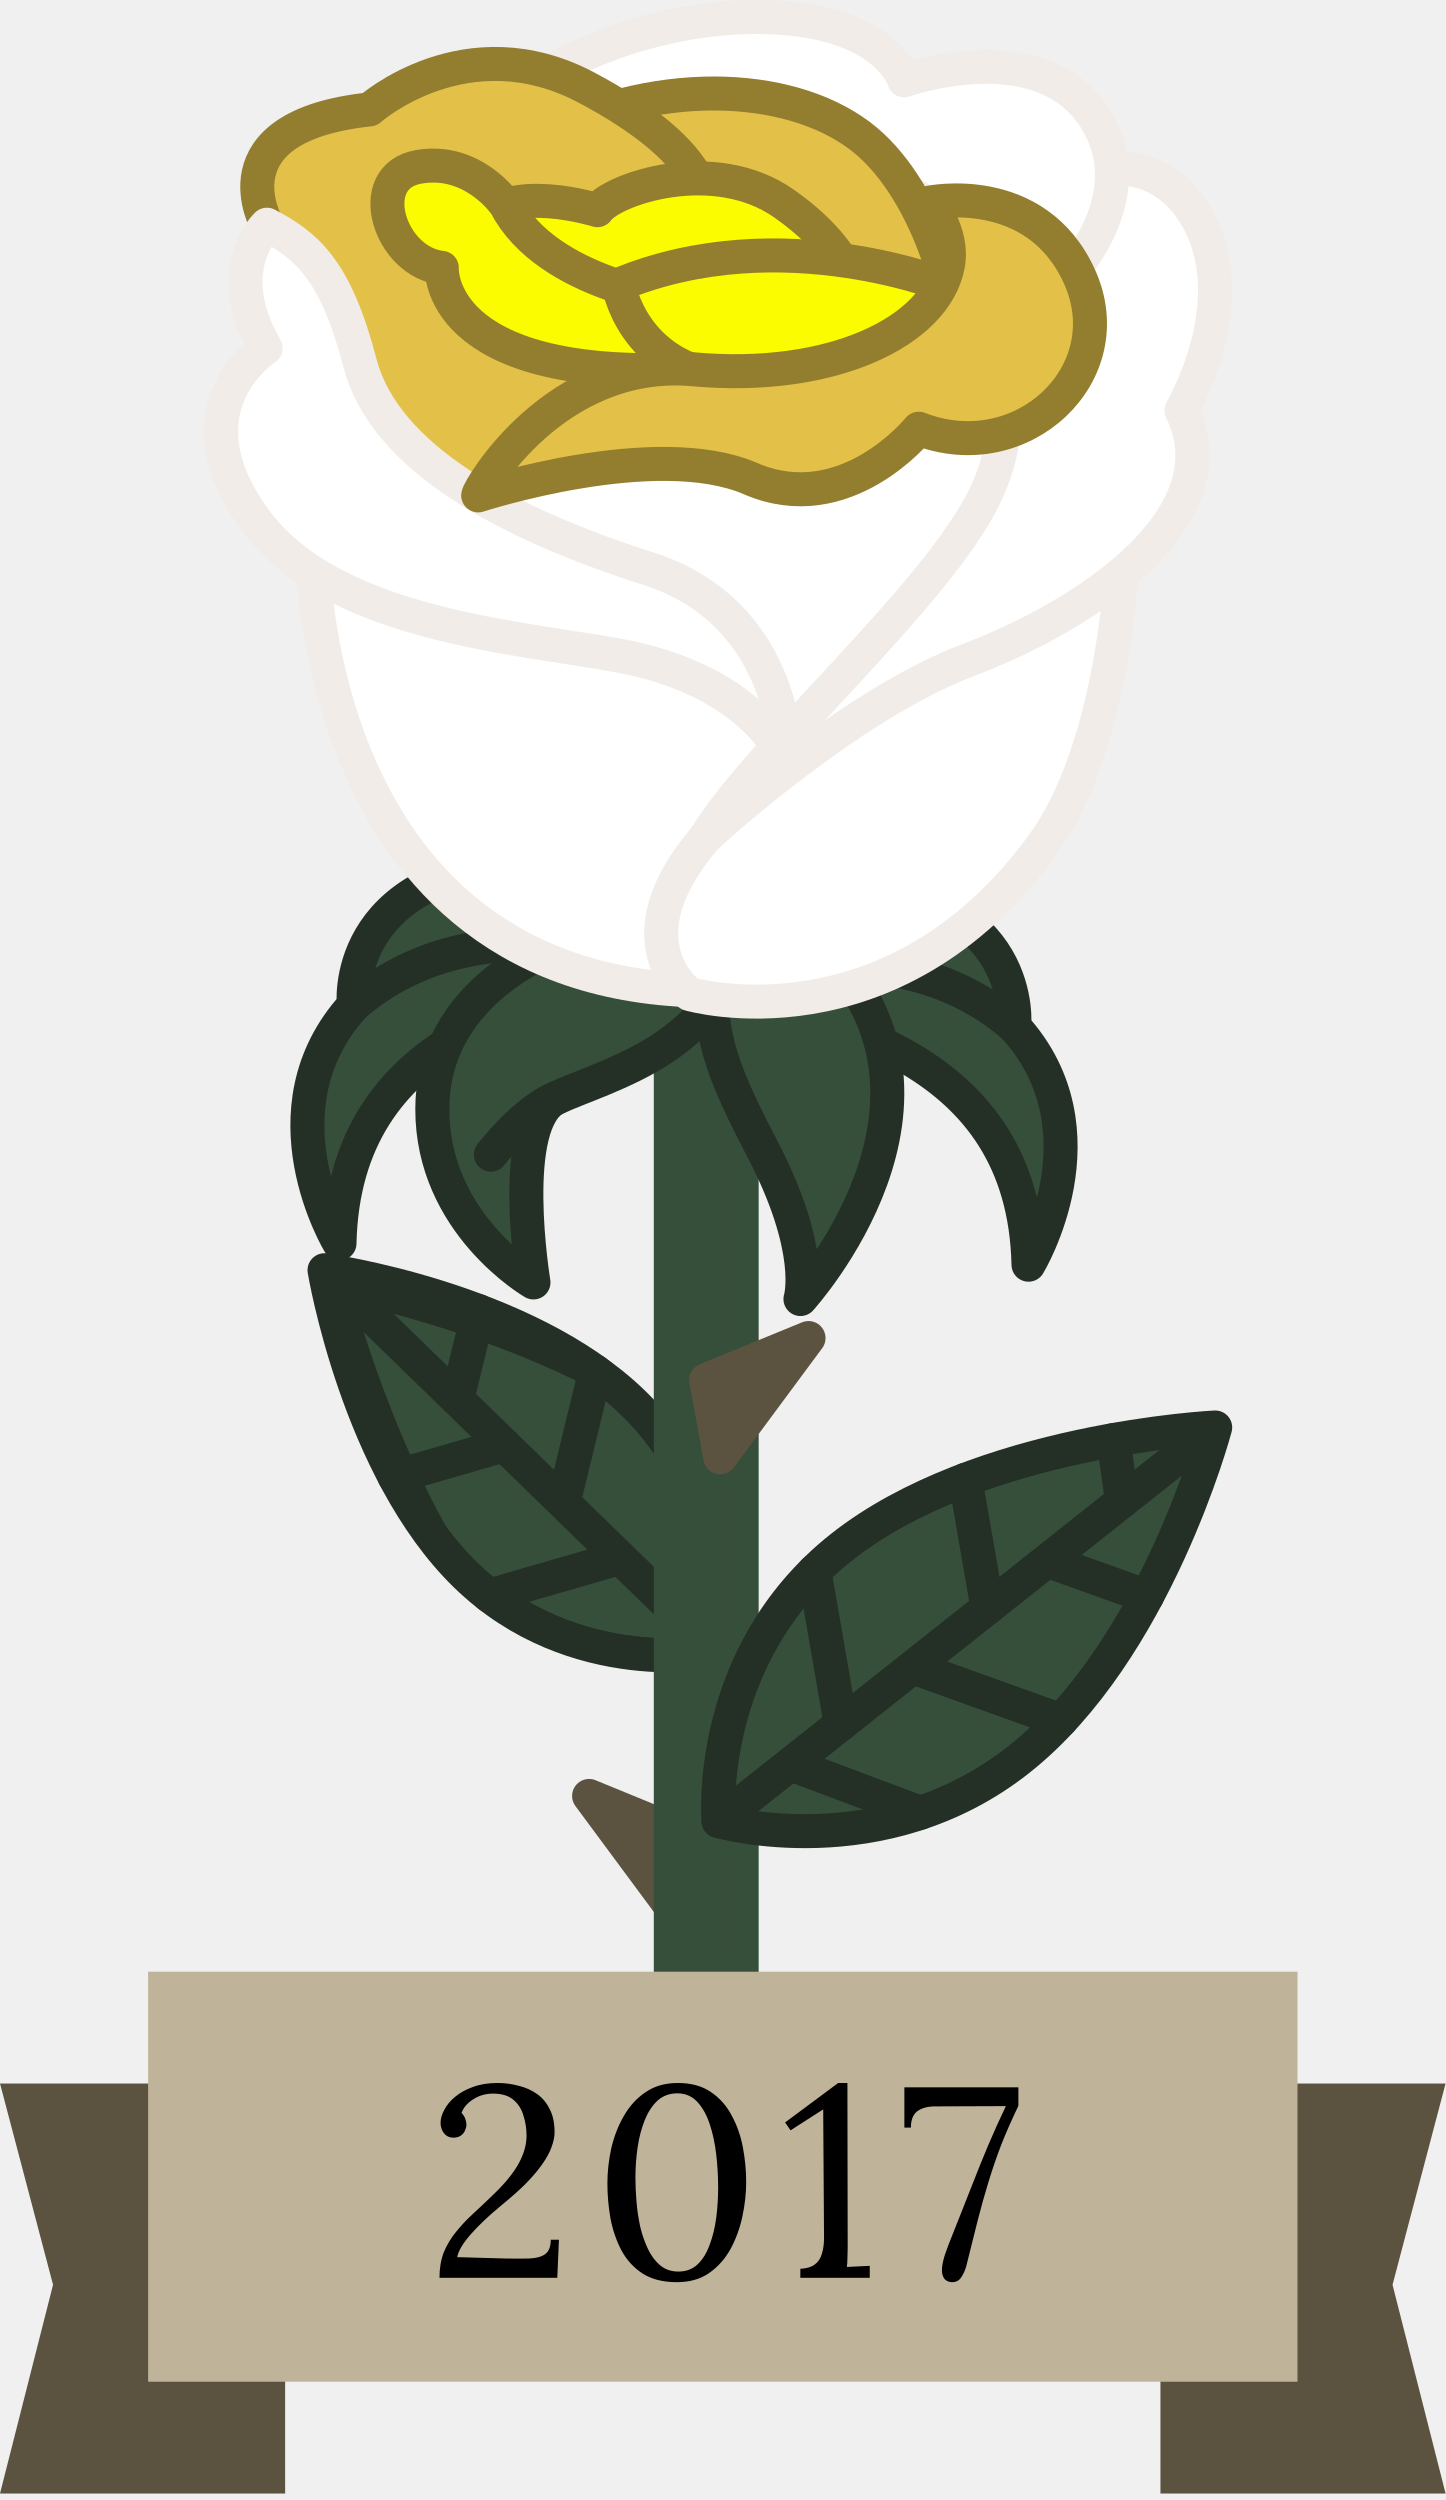
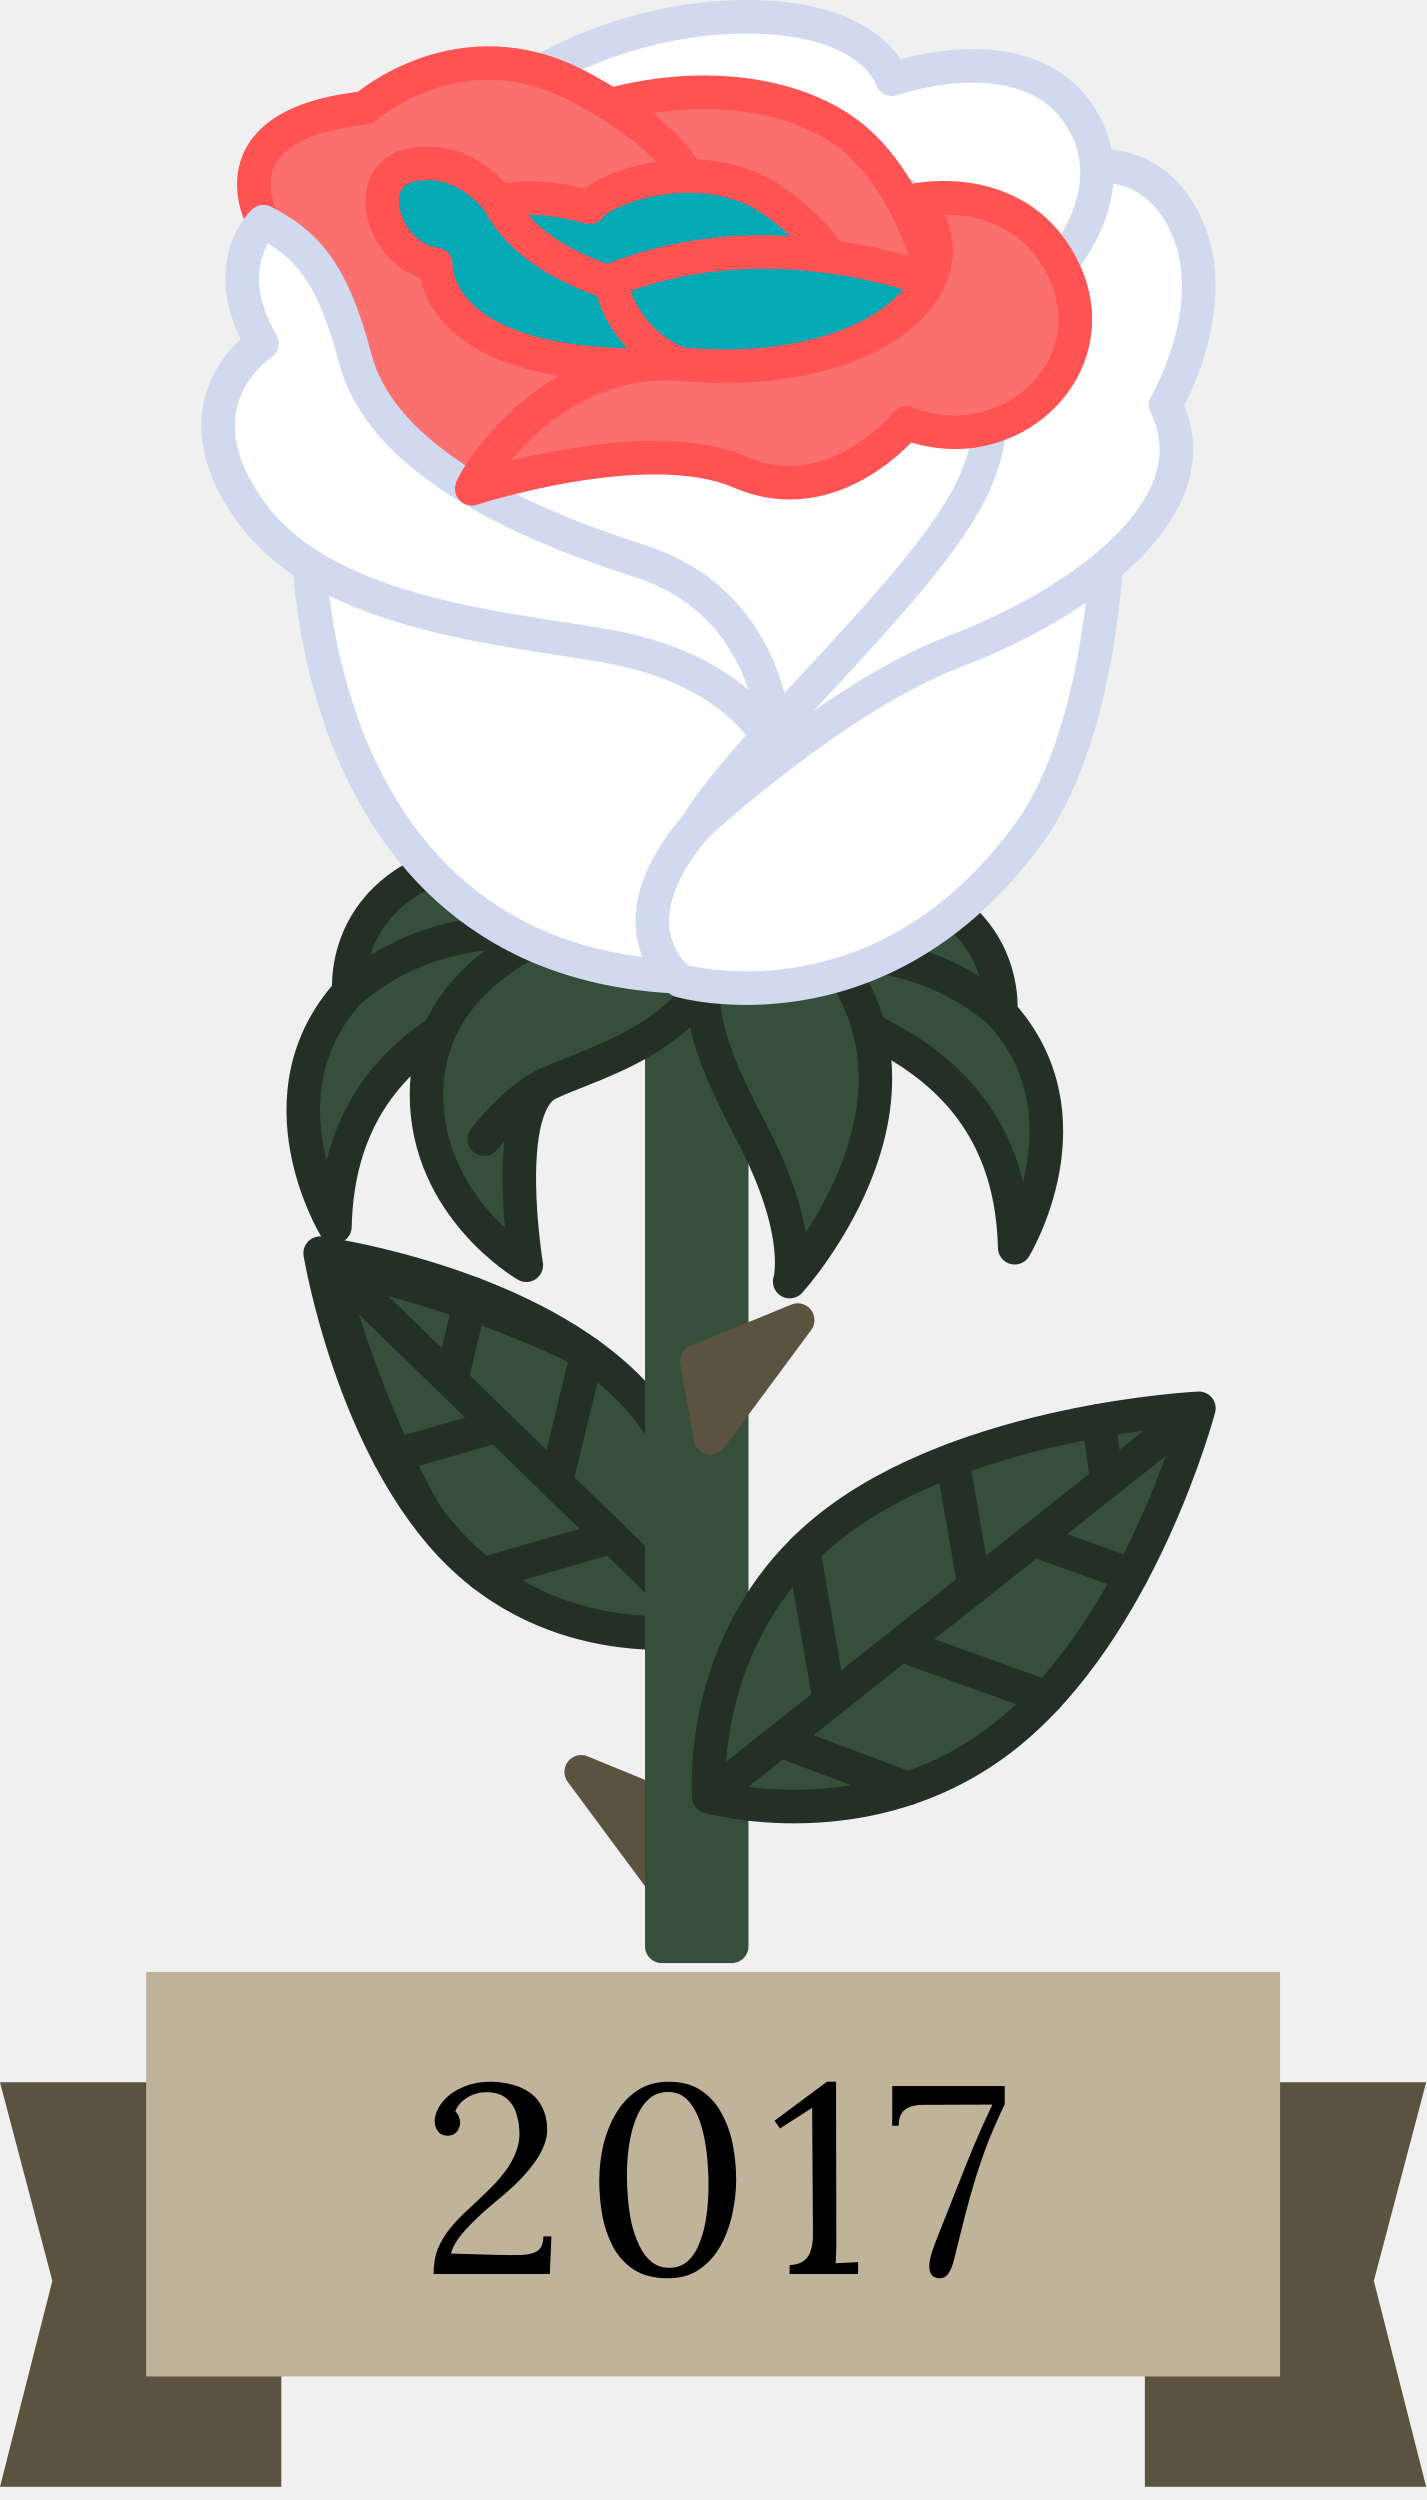
- <svg xmlns="http://www.w3.org/2000/svg" width="85" height="147" viewBox="0 0 85 147" fill="none">
+ <svg xmlns="http://www.w3.org/2000/svg" width="85" height="149" viewBox="0 0 85 149" fill="none">
+   <path d="M0 124.104H16.766V148.213H0L3.119 135.939L0 124.104Z" fill="#5B5340" />
+   <path d="M85 124.104H68.234V148.213H85L81.881 135.939L85 124.104Z" fill="#5B5340" />
+   <rect x="8.709" y="117.529" width="67.584" height="24.11" fill="#BFB39A" />
+   <path d="M25.841 135.529C25.841 134.964 25.927 134.463 26.097 134.025C26.279 133.588 26.518 133.188 26.817 132.825C27.116 132.452 27.452 132.095 27.825 131.753C28.209 131.401 28.599 131.033 28.993 130.649C29.686 129.988 30.188 129.375 30.497 128.809C30.806 128.244 30.961 127.7 30.961 127.177C30.961 126.772 30.902 126.383 30.785 126.009C30.678 125.625 30.481 125.311 30.193 125.065C29.905 124.82 29.505 124.697 28.993 124.697C28.556 124.697 28.166 124.809 27.825 125.033C27.484 125.247 27.255 125.513 27.137 125.833C27.244 125.94 27.319 126.057 27.361 126.185C27.404 126.303 27.425 126.42 27.425 126.537C27.425 126.633 27.398 126.74 27.345 126.857C27.302 126.975 27.223 127.076 27.105 127.161C26.988 127.247 26.833 127.289 26.641 127.289C26.407 127.279 26.225 127.188 26.097 127.017C25.969 126.847 25.905 126.644 25.905 126.409C25.905 126.185 25.974 125.94 26.113 125.673C26.252 125.396 26.46 125.14 26.737 124.905C27.025 124.66 27.377 124.463 27.793 124.313C28.209 124.153 28.695 124.073 29.249 124.073C29.676 124.073 30.087 124.127 30.481 124.233C30.887 124.329 31.249 124.489 31.569 124.713C31.889 124.937 32.14 125.236 32.321 125.609C32.513 125.972 32.609 126.425 32.609 126.969C32.609 127.236 32.55 127.524 32.433 127.833C32.327 128.143 32.145 128.479 31.889 128.841C31.644 129.193 31.324 129.572 30.929 129.977C30.535 130.372 30.049 130.804 29.473 131.273C28.748 131.871 28.151 132.436 27.681 132.969C27.223 133.492 26.956 133.94 26.881 134.313L29.713 134.393C30.236 134.404 30.695 134.404 31.089 134.393C31.494 134.383 31.809 134.303 32.033 134.153C32.268 133.993 32.385 133.705 32.385 133.289H32.865L32.769 135.529H25.841ZM39.795 135.785C38.984 135.785 38.312 135.615 37.779 135.273C37.246 134.921 36.83 134.463 36.531 133.897C36.232 133.321 36.019 132.692 35.891 132.009C35.774 131.327 35.715 130.649 35.715 129.977C35.715 129.305 35.79 128.623 35.939 127.929C36.099 127.236 36.344 126.601 36.675 126.025C37.006 125.439 37.432 124.969 37.955 124.617C38.478 124.255 39.112 124.073 39.859 124.073C40.638 124.073 41.283 124.249 41.795 124.601C42.318 124.953 42.728 125.417 43.027 125.993C43.336 126.559 43.555 127.183 43.683 127.865C43.811 128.548 43.875 129.225 43.875 129.897C43.875 130.559 43.8 131.236 43.651 131.929C43.502 132.623 43.267 133.263 42.947 133.849C42.627 134.425 42.206 134.895 41.683 135.257C41.171 135.609 40.542 135.785 39.795 135.785ZM39.891 135.161C40.35 135.161 40.728 135.017 41.027 134.729C41.326 134.441 41.56 134.057 41.731 133.577C41.912 133.097 42.04 132.569 42.115 131.993C42.19 131.407 42.227 130.82 42.227 130.233C42.227 129.583 42.19 128.932 42.115 128.281C42.04 127.631 41.912 127.033 41.731 126.489C41.55 125.945 41.304 125.508 40.995 125.177C40.686 124.847 40.296 124.681 39.827 124.681C39.368 124.681 38.979 124.825 38.659 125.113C38.35 125.401 38.099 125.785 37.907 126.265C37.715 126.745 37.576 127.279 37.491 127.865C37.406 128.452 37.363 129.044 37.363 129.641C37.363 130.089 37.384 130.564 37.427 131.065C37.47 131.567 37.544 132.063 37.651 132.553C37.768 133.033 37.923 133.471 38.115 133.865C38.307 134.26 38.547 134.575 38.835 134.809C39.123 135.044 39.475 135.161 39.891 135.161ZM47.06 135.529V135.001C47.434 134.98 47.717 134.895 47.908 134.745C48.111 134.596 48.25 134.388 48.325 134.121C48.41 133.855 48.453 133.54 48.453 133.177L48.404 125.625L46.484 126.857L46.164 126.393L49.285 124.073H49.828L49.844 133.785C49.844 133.988 49.839 134.185 49.828 134.377C49.828 134.569 49.818 134.74 49.797 134.889C50.02 134.879 50.245 134.868 50.468 134.857C50.693 134.847 50.916 134.836 51.141 134.825V135.529H47.06ZM55.945 135.785C55.742 135.764 55.598 135.689 55.513 135.561C55.427 135.433 55.385 135.273 55.385 135.081C55.385 134.847 55.443 134.543 55.561 134.169C55.689 133.796 55.838 133.401 56.009 132.985C56.179 132.559 56.334 132.169 56.473 131.817C56.675 131.316 56.915 130.708 57.193 129.993C57.47 129.279 57.774 128.527 58.105 127.737C58.446 126.937 58.793 126.169 59.145 125.433L54.921 125.449C54.494 125.46 54.158 125.561 53.913 125.753C53.678 125.945 53.561 126.26 53.561 126.697H53.177V124.329H59.881V125.417C59.497 126.217 59.161 126.98 58.873 127.705C58.595 128.431 58.345 129.161 58.121 129.897C57.897 130.623 57.683 131.385 57.481 132.185C57.278 132.985 57.059 133.86 56.825 134.809C56.761 135.065 56.659 135.295 56.521 135.497C56.393 135.7 56.201 135.796 55.945 135.785Z" fill="black" />
  <path d="M19.707 75.297C20.021 75.352 20.433 75.427 20.923 75.528C22.115 75.774 23.772 76.165 25.624 76.748C29.343 77.918 33.794 79.842 36.895 82.858C39.979 85.859 41.17 89.402 41.589 92.209C41.798 93.612 41.813 94.827 41.776 95.689C41.758 96.117 41.727 96.459 41.7 96.69C41.469 96.723 41.129 96.764 40.701 96.794C39.841 96.855 38.626 96.873 37.218 96.703C34.4 96.363 30.826 95.27 27.741 92.269C24.64 89.253 22.594 84.857 21.321 81.172C20.687 79.336 20.25 77.692 19.972 76.507C19.857 76.019 19.77 75.609 19.707 75.297Z" fill="#364F3A" stroke="#242F26" />
  <path d="M19.707 75.297C20.021 75.352 20.433 75.427 20.923 75.528C22.115 75.774 23.772 76.165 25.624 76.748C29.343 77.918 33.794 79.842 36.895 82.858C39.979 85.859 41.17 89.402 41.589 92.209C41.798 93.612 41.813 94.827 41.776 95.689C41.758 96.117 41.727 96.459 41.7 96.69C41.469 96.723 41.129 96.764 40.701 96.794C39.841 96.855 38.626 96.873 37.218 96.703C34.4 96.363 30.826 95.27 27.741 92.269C24.64 89.253 22.594 84.857 21.321 81.172C20.687 79.336 20.25 77.692 19.972 76.507C19.857 76.019 19.77 75.609 19.707 75.297Z" fill="#364F3A" stroke="#242F26" />
  <path d="M19.705 75.297C20.019 75.352 20.43 75.427 20.921 75.528C22.113 75.774 23.77 76.165 25.622 76.748C28.534 77.664 31.896 79.044 34.706 81.047C32.28 79.8 29.71 78.8 27.468 78.042C25.645 77.426 24.028 76.965 22.867 76.658C22.287 76.505 21.82 76.39 21.497 76.314C21.336 76.275 21.21 76.246 21.125 76.227C21.082 76.217 21.049 76.21 21.027 76.205C21.016 76.203 21.008 76.201 21.002 76.199C20.999 76.199 20.997 76.199 20.995 76.198L20.993 76.197L20.186 76.023L20.405 76.818V76.821C20.406 76.823 20.407 76.825 20.407 76.828C20.409 76.834 20.411 76.842 20.414 76.853C20.42 76.874 20.43 76.906 20.441 76.948C20.465 77.032 20.5 77.155 20.547 77.312C20.64 77.629 20.781 78.086 20.964 78.654C21.33 79.791 21.873 81.374 22.579 83.158C23.433 85.315 24.533 87.78 25.855 90.116C23.782 87.366 22.314 84.052 21.319 81.172C20.685 79.336 20.248 77.692 19.97 76.507C19.855 76.019 19.768 75.609 19.705 75.297Z" fill="#364F3A" stroke="#242F26" />
  <path d="M37.243 82.5C43.613 88.695 42.147 97.124 42.147 97.124C42.147 97.124 33.761 98.823 27.392 92.628C21.023 86.433 19.082 74.689 19.082 74.689C19.082 74.689 30.874 76.305 37.243 82.5Z" stroke="#242F26" stroke-width="2" stroke-miterlimit="10" stroke-linecap="round" stroke-linejoin="round" />
  <path d="M19.498 75.096L42.145 97.123" stroke="#242F26" stroke-width="2" stroke-miterlimit="10" stroke-linecap="round" stroke-linejoin="round" />
  <path d="M28.77 93.827L36.465 91.6" stroke="#242F26" stroke-width="2" stroke-miterlimit="10" stroke-linecap="round" stroke-linejoin="round" />
  <path d="M23.203 86.837L29.649 84.971" stroke="#242F26" stroke-width="2" stroke-miterlimit="10" stroke-linecap="round" stroke-linejoin="round" />
  <path d="M35.008 80.648L33.176 88.165" stroke="#242F26" stroke-width="2" stroke-miterlimit="10" stroke-linecap="round" stroke-linejoin="round" />
  <path d="M28.145 77.092L26.928 82.087" stroke="#242F26" stroke-width="2" stroke-miterlimit="10" stroke-linecap="round" stroke-linejoin="round" />
  <path d="M40.089 108.377L39.543 111.385L36.106 106.743L40.089 108.377Z" fill="#5B5340" stroke="#5B5340" />
  <path d="M40.654 108.069L34.639 105.602L39.828 112.611L40.654 108.069Z" fill="#5B5340" stroke="#5B5340" stroke-width="2" stroke-miterlimit="10" stroke-linecap="round" stroke-linejoin="round" />
  <path d="M41.854 58.1C48.575 60.082 60.196 61.902 60.476 74.364C60.476 74.364 65.236 66.523 59.636 60.362C59.636 60.362 60.476 52.521 49.275 51.961C38.074 51.401 41.854 58.1 41.854 58.1Z" fill="#364F3A" />
  <path d="M59.635 60.363C59.635 60.363 60.038 56.561 56.5 54.062C57.995 56.237 57.757 58.485 57.757 58.485C61.319 62.404 60.689 66.999 59.759 69.827C60.18 71.161 60.437 72.66 60.475 74.364C60.475 74.364 65.235 66.524 59.635 60.363Z" fill="#364F3A" />
  <path d="M41.854 58.1C48.575 60.082 60.196 61.902 60.476 74.364C60.476 74.364 65.236 66.523 59.636 60.362C59.636 60.362 60.476 52.521 49.275 51.961C38.074 51.401 41.854 58.1 41.854 58.1Z" stroke="#242F26" stroke-width="2" stroke-miterlimit="10" stroke-linecap="round" stroke-linejoin="round" />
  <path d="M41.853 58.1C41.853 58.1 52.214 53.922 59.636 60.362" stroke="#242F26" stroke-width="2" stroke-miterlimit="10" stroke-linecap="round" stroke-linejoin="round" />
  <path d="M38.583 56.848C31.862 58.83 20.241 60.65 19.961 73.112C19.961 73.112 15.201 65.271 20.802 59.11C20.802 59.11 19.961 51.269 31.162 50.709C42.363 50.149 38.583 56.848 38.583 56.848Z" fill="#364F3A" />
  <path d="M20.802 59.111C20.802 59.111 20.399 55.309 23.936 52.81C22.441 54.985 22.68 57.233 22.68 57.233C19.117 61.151 19.748 65.746 20.678 68.575C20.256 69.909 20 71.408 19.961 73.112C19.961 73.112 15.201 65.272 20.802 59.111Z" fill="#364F3A" />
  <path d="M38.583 56.848C31.862 58.83 20.241 60.65 19.961 73.112C19.961 73.112 15.201 65.271 20.802 59.11C20.802 59.11 19.961 51.269 31.162 50.709C42.363 50.149 38.583 56.848 38.583 56.848Z" stroke="#242F26" stroke-width="2" stroke-miterlimit="10" stroke-linecap="round" stroke-linejoin="round" />
  <path d="M38.585 56.848C38.585 56.848 28.224 52.67 20.803 59.111" stroke="#242F26" stroke-width="2" stroke-miterlimit="10" stroke-linecap="round" stroke-linejoin="round" />
  <path d="M43.108 50.244V115.5H39.943V50.244H43.108Z" fill="#364F3A" stroke="#364F3A" />
  <path d="M43.609 49.744H39.443V116H43.609V49.744Z" fill="#364F3A" stroke="#364F3A" stroke-width="2" stroke-miterlimit="10" stroke-linecap="round" stroke-linejoin="round" />
  <path d="M59.926 103.446C51.862 109.838 42.252 107.08 42.252 107.08C42.252 107.08 41.401 97.38 49.465 90.989C57.528 84.598 71.453 83.936 71.453 83.936C71.453 83.936 67.99 97.055 59.926 103.446Z" fill="#364F3A" />
  <path d="M59.926 103.446C51.862 109.838 42.252 107.08 42.252 107.08C42.252 107.08 41.401 97.38 49.465 90.989C57.528 84.598 71.453 83.936 71.453 83.936C71.453 83.936 67.99 97.055 59.926 103.446Z" fill="#364F3A" />
  <path d="M49.464 90.989C48.76 91.547 48.127 92.132 47.553 92.732C55.715 87.693 68.886 85.717 68.886 85.717C68.886 85.717 64.563 98.061 57.926 104.829C58.599 104.422 59.267 103.968 59.926 103.446C67.989 97.055 71.452 83.936 71.452 83.936C71.452 83.936 57.528 84.598 49.464 90.989Z" fill="#364F3A" />
  <path d="M59.926 103.446C51.862 109.838 42.252 107.08 42.252 107.08C42.252 107.08 41.401 97.38 49.465 90.989C57.528 84.598 71.453 83.936 71.453 83.936C71.453 83.936 67.99 97.055 59.926 103.446Z" stroke="#242F26" stroke-width="2" stroke-miterlimit="10" stroke-linecap="round" stroke-linejoin="round" />
  <path d="M70.923 84.356L42.252 107.081" stroke="#242F26" stroke-width="2" stroke-miterlimit="10" stroke-linecap="round" stroke-linejoin="round" />
  <path d="M47.885 92.393L49.443 101.382" stroke="#242F26" stroke-width="2" stroke-miterlimit="10" stroke-linecap="round" stroke-linejoin="round" />
  <path d="M54.111 106.597L46.691 103.811" stroke="#242F26" stroke-width="2" stroke-miterlimit="10" stroke-linecap="round" stroke-linejoin="round" />
  <path d="M56.766 87.012L58.07 94.542" stroke="#242F26" stroke-width="2" stroke-miterlimit="10" stroke-linecap="round" stroke-linejoin="round" />
  <path d="M62.38 101.162L53.881 98.109" stroke="#242F26" stroke-width="2" stroke-miterlimit="10" stroke-linecap="round" stroke-linejoin="round" />
  <path d="M65.469 84.678L65.98 88.274" stroke="#242F26" stroke-width="2" stroke-miterlimit="10" stroke-linecap="round" stroke-linejoin="round" />
  <path d="M67.439 93.87L61.791 91.842" stroke="#242F26" stroke-width="2" stroke-miterlimit="10" stroke-linecap="round" stroke-linejoin="round" />
  <path d="M32.725 55.581C30.248 56.673 25.445 59.427 25.42 65.181C25.391 71.964 31.368 75.407 31.368 75.407C31.368 75.407 29.803 65.911 32.725 64.555C35.647 63.198 42.742 61.529 43.264 54.746C43.264 54.746 38.161 53.184 32.725 55.581Z" fill="#364F3A" />
  <path d="M26.046 67.059C26.071 61.305 30.874 58.55 33.35 57.459C37.407 55.67 41.276 56.087 42.98 56.413C43.119 55.894 43.218 55.34 43.264 54.746C43.264 54.746 38.161 53.184 32.725 55.581C30.248 56.673 25.445 59.427 25.42 65.181C25.413 66.895 25.79 68.394 26.357 69.68C26.161 68.869 26.042 68 26.046 67.059Z" fill="#364F3A" />
  <path d="M32.725 55.581C30.248 56.673 25.445 59.427 25.42 65.181C25.391 71.964 31.368 75.407 31.368 75.407C31.368 75.407 29.803 65.911 32.725 64.555C35.647 63.198 42.742 61.529 43.264 54.746C43.264 54.746 38.161 53.184 32.725 55.581Z" stroke="#242F26" stroke-width="2" stroke-miterlimit="10" stroke-linecap="round" stroke-linejoin="round" />
  <path d="M28.863 67.894C28.863 67.894 30.807 65.344 32.724 64.555" stroke="#242F26" stroke-width="2" stroke-miterlimit="10" stroke-linecap="round" stroke-linejoin="round" />
  <path d="M42.273 54.672C41.484 59.726 41.63 61.457 44.802 67.507C47.974 73.556 47.067 76.383 47.067 76.383C47.067 76.383 57.801 64.592 48.142 55.407C46.827 54.156 42.273 54.672 42.273 54.672Z" fill="#364F3A" />
  <path d="M50.226 57.875C52.855 64.165 48.892 70.601 46.957 73.199C47.392 75.345 47.068 76.383 47.068 76.383C47.068 76.383 55.993 66.57 50.226 57.875Z" fill="#364F3A" />
  <path d="M42.273 54.672C41.484 59.726 41.63 61.457 44.802 67.507C47.974 73.556 47.067 76.383 47.067 76.383C47.067 76.383 57.801 64.592 48.142 55.407C46.827 54.156 42.273 54.672 42.273 54.672Z" stroke="#242F26" stroke-width="2" stroke-miterlimit="10" stroke-linecap="round" stroke-linejoin="round" />
  <path d="M41.525 81.145L47.541 78.678L42.352 85.687L41.525 81.145Z" fill="#5B5340" />
  <path d="M41.525 81.145L47.541 78.678L42.352 85.687L41.525 81.145Z" fill="#5B5340" stroke="#5B5340" stroke-width="2" stroke-miterlimit="10" stroke-linecap="round" stroke-linejoin="round" />
  <path d="M18.4 31.295C18.223 32.208 18.16 60.234 44.537 58.135C44.537 58.135 50.363 52.808 48.847 47.051C47.33 41.294 45.212 39.805 42.491 37.66C39.77 35.515 18.4 31.295 18.4 31.295Z" fill="white" />
-   <path d="M18.4 31.295C18.223 32.208 18.16 60.234 44.537 58.135C44.537 58.135 50.363 52.808 48.847 47.051C47.33 41.294 45.212 39.805 42.491 37.66C39.77 35.515 18.4 31.295 18.4 31.295Z" stroke="#F1ECE7" stroke-width="2" stroke-miterlimit="10" stroke-linecap="round" stroke-linejoin="round" />
+   <path d="M18.4 31.295C18.223 32.208 18.16 60.234 44.537 58.135C44.537 58.135 50.363 52.808 48.847 47.051C47.33 41.294 45.212 39.805 42.491 37.66C39.77 35.515 18.4 31.295 18.4 31.295Z" stroke="#D0D9EE" stroke-width="2" stroke-miterlimit="10" stroke-linecap="round" stroke-linejoin="round" />
  <path d="M42.344 47.392C34.337 40.266 21.162 30.639 27.494 26.4C33.826 22.16 50.407 22.815 55.184 21.352C59.962 19.89 62.43 19.506 62.43 19.506C62.43 19.506 67.595 25.662 57.826 37.113C48.057 48.563 42.344 47.392 42.344 47.392Z" fill="white" />
  <path d="M40.541 58.447C40.541 58.447 36.223 55.353 41.499 49.22C46.774 43.086 61.38 32.282 66.113 30.377C66.113 30.377 66.079 43.102 61.336 49.642C52.445 61.899 40.541 58.447 40.541 58.447Z" fill="white" />
-   <path d="M40.541 58.447C40.541 58.447 36.223 55.353 41.499 49.22C46.774 43.086 61.38 32.282 66.113 30.377C66.113 30.377 66.079 43.102 61.336 49.642C52.445 61.899 40.541 58.447 40.541 58.447Z" stroke="#F1ECE7" stroke-width="2" stroke-miterlimit="10" stroke-linecap="round" stroke-linejoin="round" />
+   <path d="M40.541 58.447C40.541 58.447 36.223 55.353 41.499 49.22C46.774 43.086 61.38 32.282 66.113 30.377C66.113 30.377 66.079 43.102 61.336 49.642C52.445 61.899 40.541 58.447 40.541 58.447Z" stroke="#D0D9EE" stroke-width="2" stroke-miterlimit="10" stroke-linecap="round" stroke-linejoin="round" />
  <path d="M58.09 14.765C57.42 18.255 60.755 23.123 57.97 29.041C55.184 34.959 44.614 44.073 41.498 49.219C41.498 49.219 49.843 41.491 56.92 38.815C63.997 36.138 72.537 30.36 69.467 24.133C69.467 24.133 73.247 17.746 70.356 12.764C66.855 6.728 58.708 11.547 58.09 14.765Z" fill="white" />
  <path d="M70.356 12.764C69.192 10.757 67.513 9.955 65.769 9.891C66.659 10.343 67.466 11.086 68.115 12.204C71.005 17.186 67.225 23.573 67.225 23.573C70.296 29.801 61.756 35.578 54.679 38.255C52.134 39.218 49.426 40.834 47 42.509C44.678 45.035 42.611 47.381 41.498 49.22C41.498 49.22 49.843 41.493 56.92 38.816C63.997 36.139 72.537 30.362 69.467 24.134C69.467 24.134 73.247 17.746 70.356 12.764Z" fill="white" />
-   <path d="M58.09 14.765C57.42 18.255 60.755 23.123 57.97 29.041C55.184 34.959 44.614 44.073 41.498 49.219C41.498 49.219 49.843 41.491 56.92 38.815C63.997 36.138 72.537 30.36 69.467 24.133C69.467 24.133 73.247 17.746 70.356 12.764C66.855 6.728 58.708 11.547 58.09 14.765Z" stroke="#F1ECE7" stroke-width="2" stroke-miterlimit="10" stroke-linecap="round" stroke-linejoin="round" />
+   <path d="M58.09 14.765C57.42 18.255 60.755 23.123 57.97 29.041C55.184 34.959 44.614 44.073 41.498 49.219C41.498 49.219 49.843 41.491 56.92 38.815C63.997 36.138 72.537 30.36 69.467 24.133C69.467 24.133 73.247 17.746 70.356 12.764C66.855 6.728 58.708 11.547 58.09 14.765Z" stroke="#D0D9EE" stroke-width="2" stroke-miterlimit="10" stroke-linecap="round" stroke-linejoin="round" />
  <path d="M62.819 16.214C62.819 16.214 67.524 11.346 64.192 6.665C60.859 1.985 53.165 4.724 53.165 4.724C53.165 4.724 52.217 1.506 45.994 1.054C39.772 0.602 33.302 3.039 29.916 5.884C29.916 5.884 48.468 8.774 52.527 10.875C56.587 12.976 62.819 16.214 62.819 16.214Z" fill="white" />
  <path d="M64.192 6.665C60.859 1.985 53.165 4.724 53.165 4.724C53.165 4.724 52.217 1.506 45.994 1.054C39.772 0.602 33.302 3.039 29.916 5.884C29.916 5.884 30.138 5.919 30.521 5.981C34.115 3.887 39.294 2.37 44.314 2.735C50.536 3.187 51.484 6.405 51.484 6.405C51.484 6.405 59.178 3.666 62.51 8.347C64.569 11.238 63.56 14.199 62.488 16.042C62.699 16.152 62.819 16.214 62.819 16.214C62.819 16.214 67.524 11.346 64.192 6.665Z" fill="white" />
-   <path d="M62.819 16.214C62.819 16.214 67.524 11.346 64.192 6.665C60.859 1.985 53.165 4.724 53.165 4.724C53.165 4.724 52.217 1.506 45.994 1.054C39.772 0.602 33.302 3.039 29.916 5.884C29.916 5.884 48.468 8.774 52.527 10.875C56.587 12.976 62.819 16.214 62.819 16.214Z" stroke="#F1ECE7" stroke-width="2" stroke-miterlimit="10" stroke-linecap="round" stroke-linejoin="round" />
-   <path d="M55.889 18.418C56.192 18.467 54.951 12.007 51.26 8.569C47.568 5.13 39.889 4.232 32.422 7.675C32.422 7.675 38.895 12.143 43.373 13.778C47.852 15.413 55.889 18.418 55.889 18.418Z" fill="#E3C148" />
-   <path d="M55.889 18.418C56.192 18.467 54.951 12.007 51.26 8.569C47.568 5.13 39.889 4.232 32.422 7.675C32.422 7.675 38.895 12.143 43.373 13.778C47.852 15.413 55.889 18.418 55.889 18.418Z" stroke="#937D2E" stroke-width="2" stroke-miterlimit="10" stroke-linecap="round" stroke-linejoin="round" />
-   <path d="M17.455 24.001L15.698 13.213C15.698 13.213 12.382 7.431 21.734 6.433C21.734 6.433 27.407 1.39 34.498 5.157C41.589 8.924 41.333 11.739 41.333 11.739C41.333 11.739 39.474 16.475 36.021 21.297C32.569 26.12 25.934 30.542 25.934 30.542L17.455 24.001Z" fill="#E3C148" />
-   <path d="M16.819 16.014C16.819 16.014 13.502 10.232 22.855 9.234C22.855 9.234 28.528 4.191 35.619 7.958C38.579 9.531 40.256 10.937 41.208 12.042C41.288 11.852 41.333 11.739 41.333 11.739C41.333 11.739 41.589 8.924 34.498 5.157C27.408 1.39 21.734 6.433 21.734 6.433C12.381 7.431 15.698 13.213 15.698 13.213L17.455 24.001L18.215 24.587L16.819 16.014Z" fill="#E3C148" />
-   <path d="M17.455 24.001L15.698 13.213C15.698 13.213 12.382 7.431 21.734 6.433C21.734 6.433 27.407 1.39 34.498 5.157C41.589 8.924 41.333 11.739 41.333 11.739C41.333 11.739 39.474 16.475 36.021 21.297C32.569 26.12 25.934 30.542 25.934 30.542L17.455 24.001Z" stroke="#937D2E" stroke-width="2" stroke-miterlimit="10" stroke-linecap="round" stroke-linejoin="round" />
+   <path d="M62.819 16.214C62.819 16.214 67.524 11.346 64.192 6.665C60.859 1.985 53.165 4.724 53.165 4.724C53.165 4.724 52.217 1.506 45.994 1.054C39.772 0.602 33.302 3.039 29.916 5.884C29.916 5.884 48.468 8.774 52.527 10.875C56.587 12.976 62.819 16.214 62.819 16.214Z" stroke="#D0D9EE" stroke-width="2" stroke-miterlimit="10" stroke-linecap="round" stroke-linejoin="round" />
+   <path d="M55.889 18.418C56.192 18.467 54.951 12.007 51.26 8.569C47.568 5.13 39.889 4.232 32.422 7.675C32.422 7.675 38.895 12.143 43.373 13.778C47.852 15.413 55.889 18.418 55.889 18.418Z" fill="#FC6F6F" />
+   <path d="M55.889 18.418C56.192 18.467 54.951 12.007 51.26 8.569C47.568 5.13 39.889 4.232 32.422 7.675C32.422 7.675 38.895 12.143 43.373 13.778C47.852 15.413 55.889 18.418 55.889 18.418Z" stroke="#FF5252" stroke-width="2" stroke-miterlimit="10" stroke-linecap="round" stroke-linejoin="round" />
+   <path d="M17.455 24.001L15.698 13.213C15.698 13.213 12.382 7.431 21.734 6.433C21.734 6.433 27.407 1.39 34.498 5.157C41.589 8.924 41.333 11.739 41.333 11.739C41.333 11.739 39.474 16.475 36.021 21.297C32.569 26.12 25.934 30.542 25.934 30.542L17.455 24.001Z" fill="#FC6F6F" />
+   <path d="M16.819 16.014C16.819 16.014 13.502 10.232 22.855 9.234C22.855 9.234 28.528 4.191 35.619 7.958C38.579 9.531 40.256 10.937 41.208 12.042C41.288 11.852 41.333 11.739 41.333 11.739C41.333 11.739 41.589 8.924 34.498 5.157C27.408 1.39 21.734 6.433 21.734 6.433C12.381 7.431 15.698 13.213 15.698 13.213L17.455 24.001L18.215 24.587L16.819 16.014Z" fill="#FC6F6F" />
+   <path d="M17.455 24.001L15.698 13.213C15.698 13.213 12.382 7.431 21.734 6.433C21.734 6.433 27.407 1.39 34.498 5.157C41.589 8.924 41.333 11.739 41.333 11.739C41.333 11.739 39.474 16.475 36.021 21.297C32.569 26.12 25.934 30.542 25.934 30.542L17.455 24.001Z" stroke="#FF5252" stroke-width="2" stroke-miterlimit="10" stroke-linecap="round" stroke-linejoin="round" />
  <path d="M46.25 44.804C46.25 44.804 46.454 36.099 38.131 33.441C29.808 30.781 22.62 26.934 21.167 21.35C19.714 15.765 17.967 14.418 15.698 13.213C15.698 13.213 12.915 15.819 15.618 20.472C15.618 20.472 10.149 23.973 15.02 30.603C19.89 37.233 32.301 37.548 37.502 38.785C44.654 40.487 46.25 44.804 46.25 44.804Z" fill="white" />
  <path d="M18.366 17.988C18.898 20.034 20.198 21.86 22.039 23.479C21.656 22.799 21.36 22.09 21.167 21.351C19.993 16.839 18.627 15.093 16.949 13.953C17.453 14.984 17.923 16.288 18.366 17.988Z" fill="white" />
  <path d="M46.215 44.719C46.238 44.772 46.25 44.804 46.25 44.804C46.25 44.804 46.25 44.789 46.251 44.766C46.238 44.75 46.226 44.734 46.215 44.719Z" fill="white" />
  <path d="M34.701 35.424C30.091 34.327 19.817 33.951 14.15 29.262C14.395 29.694 14.68 30.141 15.02 30.604C19.89 37.234 32.302 37.549 37.502 38.786C40.315 39.455 42.265 40.529 43.6 41.585C41.13 38.892 37.971 36.202 34.701 35.424Z" fill="white" />
-   <path d="M46.25 44.804C46.25 44.804 46.454 36.099 38.131 33.441C29.808 30.781 22.62 26.934 21.167 21.35C19.714 15.765 17.967 14.418 15.698 13.213C15.698 13.213 12.915 15.819 15.618 20.472C15.618 20.472 10.149 23.973 15.02 30.603C19.89 37.233 32.301 37.548 37.502 38.785C44.654 40.487 46.25 44.804 46.25 44.804Z" stroke="#F1ECE7" stroke-width="2" stroke-miterlimit="10" stroke-linecap="round" stroke-linejoin="round" />
-   <path d="M50.321 17.463C50.321 17.463 50.23 14.865 46.096 11.966C41.962 9.067 35.99 11.123 35.129 12.359C35.129 12.359 29.954 10.742 28.215 13.051C26.477 15.36 36.067 19.056 41.536 19.136C47.005 19.216 50.321 17.463 50.321 17.463Z" fill="#FCFC01" />
-   <path d="M50.321 17.463C50.321 17.463 50.23 14.865 46.096 11.966C41.962 9.067 35.99 11.123 35.129 12.359C35.129 12.359 29.954 10.742 28.215 13.051C26.477 15.36 36.067 19.056 41.536 19.136C47.005 19.216 50.321 17.463 50.321 17.463Z" stroke="#937D2E" stroke-width="2" stroke-miterlimit="10" stroke-linecap="round" stroke-linejoin="round" />
-   <path d="M39.957 17.681C39.957 17.681 32.196 16.783 29.739 12.047C29.739 12.047 27.832 9.225 24.58 9.818C21.327 10.412 22.901 15.416 25.978 15.75C25.978 15.75 25.571 22.425 40.361 21.711L39.957 17.681Z" fill="#FCFC01" />
-   <path d="M28.78 15.19C26.165 14.905 24.647 11.256 26.244 9.801C25.737 9.716 25.182 9.708 24.58 9.818C21.327 10.411 22.901 15.415 25.978 15.749C25.978 15.749 25.571 22.424 40.361 21.71L40.309 21.193C28.434 20.968 28.78 15.19 28.78 15.19Z" fill="#FCFC01" />
-   <path d="M39.957 17.681C39.957 17.681 32.196 16.783 29.739 12.047C29.739 12.047 27.832 9.225 24.58 9.818C21.327 10.412 22.901 15.416 25.978 15.75C25.978 15.75 25.571 22.425 40.361 21.711L39.957 17.681Z" stroke="#937D2E" stroke-width="2" stroke-miterlimit="10" stroke-linecap="round" stroke-linejoin="round" />
-   <path d="M55.997 16.931C55.997 16.931 46.356 12.723 36.373 16.744C36.373 16.744 37.131 21.646 42.834 22.273C48.536 22.899 56.417 21.132 56.417 21.132C56.417 21.132 58.071 19.77 55.997 16.931Z" fill="#FCFC01" />
-   <path d="M39.735 18.425C46.378 15.749 52.865 16.717 56.465 17.664C56.334 17.431 56.185 17.189 55.997 16.931C55.997 16.931 46.356 12.723 36.373 16.744C36.373 16.744 37.044 21.069 41.853 22.113C40.065 20.491 39.735 18.425 39.735 18.425Z" fill="#FCFC01" />
-   <path d="M55.997 16.931C55.997 16.931 46.001 12.758 36.373 16.744C36.373 16.744 37.131 21.645 42.834 22.272C48.536 22.899 56.417 21.132 56.417 21.132C56.417 21.132 58.071 19.77 55.997 16.931Z" stroke="#937D2E" stroke-width="2" stroke-miterlimit="10" stroke-linecap="round" stroke-linejoin="round" />
-   <path d="M28.117 29.13C28.159 28.716 32.692 20.986 40.775 21.715C48.858 22.445 55.258 19.559 55.733 15.608C56 13.395 54.614 11.924 54.614 11.924C54.614 11.924 60.904 10.578 63.475 16.267C66.047 21.956 60.1 27.574 54.022 25.208C54.022 25.208 49.718 30.559 44.136 28.144C38.555 25.729 28.117 29.13 28.117 29.13Z" fill="#E3C148" />
-   <path d="M63.475 16.267C62.017 13.039 59.361 12.077 57.336 11.848C58.806 12.448 60.278 13.59 61.235 15.706C63.806 21.396 58.572 25.705 52.494 23.34C52.494 23.34 48.949 27.255 44.272 28.197C49.788 30.468 54.023 25.207 54.023 25.207C60.1 27.573 66.047 21.956 63.475 16.267Z" fill="#E3C148" />
-   <path d="M28.117 29.13C28.159 28.716 32.692 20.986 40.775 21.715C48.858 22.445 54.983 19.516 55.733 15.608C56.113 13.631 54.614 11.924 54.614 11.924C54.614 11.924 60.904 10.578 63.475 16.267C66.047 21.956 60.1 27.574 54.022 25.208C54.022 25.208 49.718 30.559 44.136 28.144C38.555 25.729 28.117 29.13 28.117 29.13Z" stroke="#937D2E" stroke-width="2" stroke-miterlimit="10" stroke-linecap="round" stroke-linejoin="round" />
-   <path d="M0 122.51H16.766V146.619H0L3.119 134.345L0 122.51Z" fill="#5B5340" />
-   <path d="M85 122.51H68.234V146.619H85L81.881 134.345L85 122.51Z" fill="#5B5340" />
-   <rect x="8.709" y="115.936" width="67.584" height="24.11" fill="#BFB39A" />
-   <path d="M25.841 133.936C25.841 133.37 25.927 132.869 26.097 132.432C26.279 131.994 26.518 131.594 26.817 131.232C27.116 130.858 27.452 130.501 27.825 130.16C28.209 129.808 28.599 129.44 28.993 129.056C29.686 128.394 30.188 127.781 30.497 127.216C30.806 126.65 30.961 126.106 30.961 125.584C30.961 125.178 30.902 124.789 30.785 124.416C30.678 124.032 30.481 123.717 30.193 123.472C29.905 123.226 29.505 123.104 28.993 123.104C28.556 123.104 28.166 123.216 27.825 123.44C27.484 123.653 27.255 123.92 27.137 124.24C27.244 124.346 27.319 124.464 27.361 124.592C27.404 124.709 27.425 124.826 27.425 124.944C27.425 125.04 27.398 125.146 27.345 125.264C27.302 125.381 27.223 125.482 27.105 125.568C26.988 125.653 26.833 125.696 26.641 125.696C26.407 125.685 26.225 125.594 26.097 125.424C25.969 125.253 25.905 125.05 25.905 124.816C25.905 124.592 25.974 124.346 26.113 124.08C26.252 123.802 26.46 123.546 26.737 123.312C27.025 123.066 27.377 122.869 27.793 122.72C28.209 122.56 28.695 122.48 29.249 122.48C29.676 122.48 30.087 122.533 30.481 122.64C30.887 122.736 31.249 122.896 31.569 123.12C31.889 123.344 32.14 123.642 32.321 124.016C32.513 124.378 32.609 124.832 32.609 125.376C32.609 125.642 32.55 125.93 32.433 126.24C32.327 126.549 32.145 126.885 31.889 127.248C31.644 127.6 31.324 127.978 30.929 128.384C30.535 128.778 30.049 129.21 29.473 129.68C28.748 130.277 28.151 130.842 27.681 131.376C27.223 131.898 26.956 132.346 26.881 132.72L29.713 132.8C30.236 132.81 30.695 132.81 31.089 132.8C31.494 132.789 31.809 132.709 32.033 132.56C32.268 132.4 32.385 132.112 32.385 131.696H32.865L32.769 133.936H25.841ZM39.795 134.192C38.984 134.192 38.312 134.021 37.779 133.68C37.246 133.328 36.83 132.869 36.531 132.304C36.232 131.728 36.019 131.098 35.891 130.416C35.774 129.733 35.715 129.056 35.715 128.384C35.715 127.712 35.79 127.029 35.939 126.336C36.099 125.642 36.344 125.008 36.675 124.432C37.006 123.845 37.432 123.376 37.955 123.024C38.478 122.661 39.112 122.48 39.859 122.48C40.638 122.48 41.283 122.656 41.795 123.008C42.318 123.36 42.728 123.824 43.027 124.4C43.336 124.965 43.555 125.589 43.683 126.272C43.811 126.954 43.875 127.632 43.875 128.304C43.875 128.965 43.8 129.642 43.651 130.336C43.502 131.029 43.267 131.669 42.947 132.256C42.627 132.832 42.206 133.301 41.683 133.664C41.171 134.016 40.542 134.192 39.795 134.192ZM39.891 133.568C40.35 133.568 40.728 133.424 41.027 133.136C41.326 132.848 41.56 132.464 41.731 131.984C41.912 131.504 42.04 130.976 42.115 130.4C42.19 129.813 42.227 129.226 42.227 128.64C42.227 127.989 42.19 127.338 42.115 126.688C42.04 126.037 41.912 125.44 41.731 124.896C41.55 124.352 41.304 123.914 40.995 123.584C40.686 123.253 40.296 123.088 39.827 123.088C39.368 123.088 38.979 123.232 38.659 123.52C38.35 123.808 38.099 124.192 37.907 124.672C37.715 125.152 37.576 125.685 37.491 126.272C37.406 126.858 37.363 127.45 37.363 128.048C37.363 128.496 37.384 128.97 37.427 129.472C37.47 129.973 37.544 130.469 37.651 130.96C37.768 131.44 37.923 131.877 38.115 132.272C38.307 132.666 38.547 132.981 38.835 133.216C39.123 133.45 39.475 133.568 39.891 133.568ZM47.06 133.936V133.408C47.434 133.386 47.717 133.301 47.908 133.152C48.111 133.002 48.25 132.794 48.325 132.528C48.41 132.261 48.453 131.946 48.453 131.584L48.404 124.032L46.484 125.264L46.164 124.8L49.285 122.48H49.828L49.844 132.192C49.844 132.394 49.839 132.592 49.828 132.784C49.828 132.976 49.818 133.146 49.797 133.296C50.02 133.285 50.245 133.274 50.468 133.264C50.693 133.253 50.916 133.242 51.141 133.232V133.936H47.06ZM55.945 134.192C55.742 134.17 55.598 134.096 55.513 133.968C55.427 133.84 55.385 133.68 55.385 133.488C55.385 133.253 55.443 132.949 55.561 132.576C55.689 132.202 55.838 131.808 56.009 131.392C56.179 130.965 56.334 130.576 56.473 130.224C56.675 129.722 56.915 129.114 57.193 128.4C57.47 127.685 57.774 126.933 58.105 126.144C58.446 125.344 58.793 124.576 59.145 123.84L54.921 123.856C54.494 123.866 54.158 123.968 53.913 124.16C53.678 124.352 53.561 124.666 53.561 125.104H53.177V122.736H59.881V123.824C59.497 124.624 59.161 125.386 58.873 126.112C58.595 126.837 58.345 127.568 58.121 128.304C57.897 129.029 57.683 129.792 57.481 130.592C57.278 131.392 57.059 132.266 56.825 133.216C56.761 133.472 56.659 133.701 56.521 133.904C56.393 134.106 56.201 134.202 55.945 134.192Z" fill="black" />
+   <path d="M46.25 44.804C46.25 44.804 46.454 36.099 38.131 33.441C29.808 30.781 22.62 26.934 21.167 21.35C19.714 15.765 17.967 14.418 15.698 13.213C15.698 13.213 12.915 15.819 15.618 20.472C15.618 20.472 10.149 23.973 15.02 30.603C19.89 37.233 32.301 37.548 37.502 38.785C44.654 40.487 46.25 44.804 46.25 44.804Z" stroke="#D0D9EE" stroke-width="2" stroke-miterlimit="10" stroke-linecap="round" stroke-linejoin="round" />
+   <path d="M50.321 17.463C50.321 17.463 50.23 14.865 46.096 11.966C41.962 9.067 35.99 11.123 35.129 12.359C35.129 12.359 29.954 10.742 28.215 13.051C26.477 15.36 36.067 19.056 41.536 19.136C47.005 19.216 50.321 17.463 50.321 17.463Z" fill="#03A9B5" />
+   <path d="M50.321 17.463C50.321 17.463 50.23 14.865 46.096 11.966C41.962 9.067 35.99 11.123 35.129 12.359C35.129 12.359 29.954 10.742 28.215 13.051C26.477 15.36 36.067 19.056 41.536 19.136C47.005 19.216 50.321 17.463 50.321 17.463Z" stroke="#FF5252" stroke-width="2" stroke-miterlimit="10" stroke-linecap="round" stroke-linejoin="round" />
+   <path d="M39.957 17.681C39.957 17.681 32.196 16.783 29.739 12.047C29.739 12.047 27.832 9.225 24.58 9.818C21.327 10.412 22.901 15.416 25.978 15.75C25.978 15.75 25.571 22.425 40.361 21.711L39.957 17.681Z" fill="#03A9B5" />
+   <path d="M28.78 15.19C26.165 14.905 24.647 11.256 26.244 9.801C25.737 9.716 25.182 9.708 24.58 9.818C21.327 10.411 22.901 15.415 25.978 15.749C25.978 15.749 25.571 22.424 40.361 21.71L40.309 21.193C28.434 20.968 28.78 15.19 28.78 15.19Z" fill="#03A9B5" />
+   <path d="M39.957 17.681C39.957 17.681 32.196 16.783 29.739 12.047C29.739 12.047 27.832 9.225 24.58 9.818C21.327 10.412 22.901 15.416 25.978 15.75C25.978 15.75 25.571 22.425 40.361 21.711L39.957 17.681Z" stroke="#FF5252" stroke-width="2" stroke-miterlimit="10" stroke-linecap="round" stroke-linejoin="round" />
+   <path d="M55.997 16.931C55.997 16.931 46.356 12.723 36.373 16.744C36.373 16.744 37.131 21.646 42.834 22.273C48.536 22.899 56.417 21.132 56.417 21.132C56.417 21.132 58.071 19.77 55.997 16.931Z" fill="#03A9B5" />
+   <path d="M39.735 18.425C46.378 15.749 52.865 16.717 56.465 17.664C56.334 17.431 56.185 17.189 55.997 16.931C55.997 16.931 46.356 12.723 36.373 16.744C36.373 16.744 37.044 21.069 41.853 22.113C40.065 20.491 39.735 18.425 39.735 18.425Z" fill="#03A9B5" />
+   <path d="M55.997 16.931C55.997 16.931 46.001 12.758 36.373 16.744C36.373 16.744 37.131 21.645 42.834 22.272C48.536 22.899 56.417 21.132 56.417 21.132C56.417 21.132 58.071 19.77 55.997 16.931Z" stroke="#FF5252" stroke-width="2" stroke-miterlimit="10" stroke-linecap="round" stroke-linejoin="round" />
+   <path d="M28.117 29.13C28.159 28.716 32.692 20.986 40.775 21.715C48.858 22.445 55.258 19.559 55.733 15.608C56 13.395 54.614 11.924 54.614 11.924C54.614 11.924 60.904 10.578 63.475 16.267C66.047 21.956 60.1 27.574 54.022 25.208C54.022 25.208 49.718 30.559 44.136 28.144C38.555 25.729 28.117 29.13 28.117 29.13Z" fill="#FC6F6F" />
+   <path d="M63.475 16.267C62.017 13.039 59.361 12.077 57.336 11.848C58.806 12.448 60.278 13.59 61.235 15.706C63.806 21.396 58.572 25.705 52.494 23.34C52.494 23.34 48.949 27.255 44.272 28.197C49.788 30.468 54.023 25.207 54.023 25.207C60.1 27.573 66.047 21.956 63.475 16.267Z" fill="#FC6F6F" />
+   <path d="M28.117 29.13C28.159 28.716 32.692 20.986 40.775 21.715C48.858 22.445 54.983 19.516 55.733 15.608C56.113 13.631 54.614 11.924 54.614 11.924C54.614 11.924 60.904 10.578 63.475 16.267C66.047 21.956 60.1 27.574 54.022 25.208C54.022 25.208 49.718 30.559 44.136 28.144C38.555 25.729 28.117 29.13 28.117 29.13Z" stroke="#FF5252" stroke-width="2" stroke-miterlimit="10" stroke-linecap="round" stroke-linejoin="round" />
</svg>
